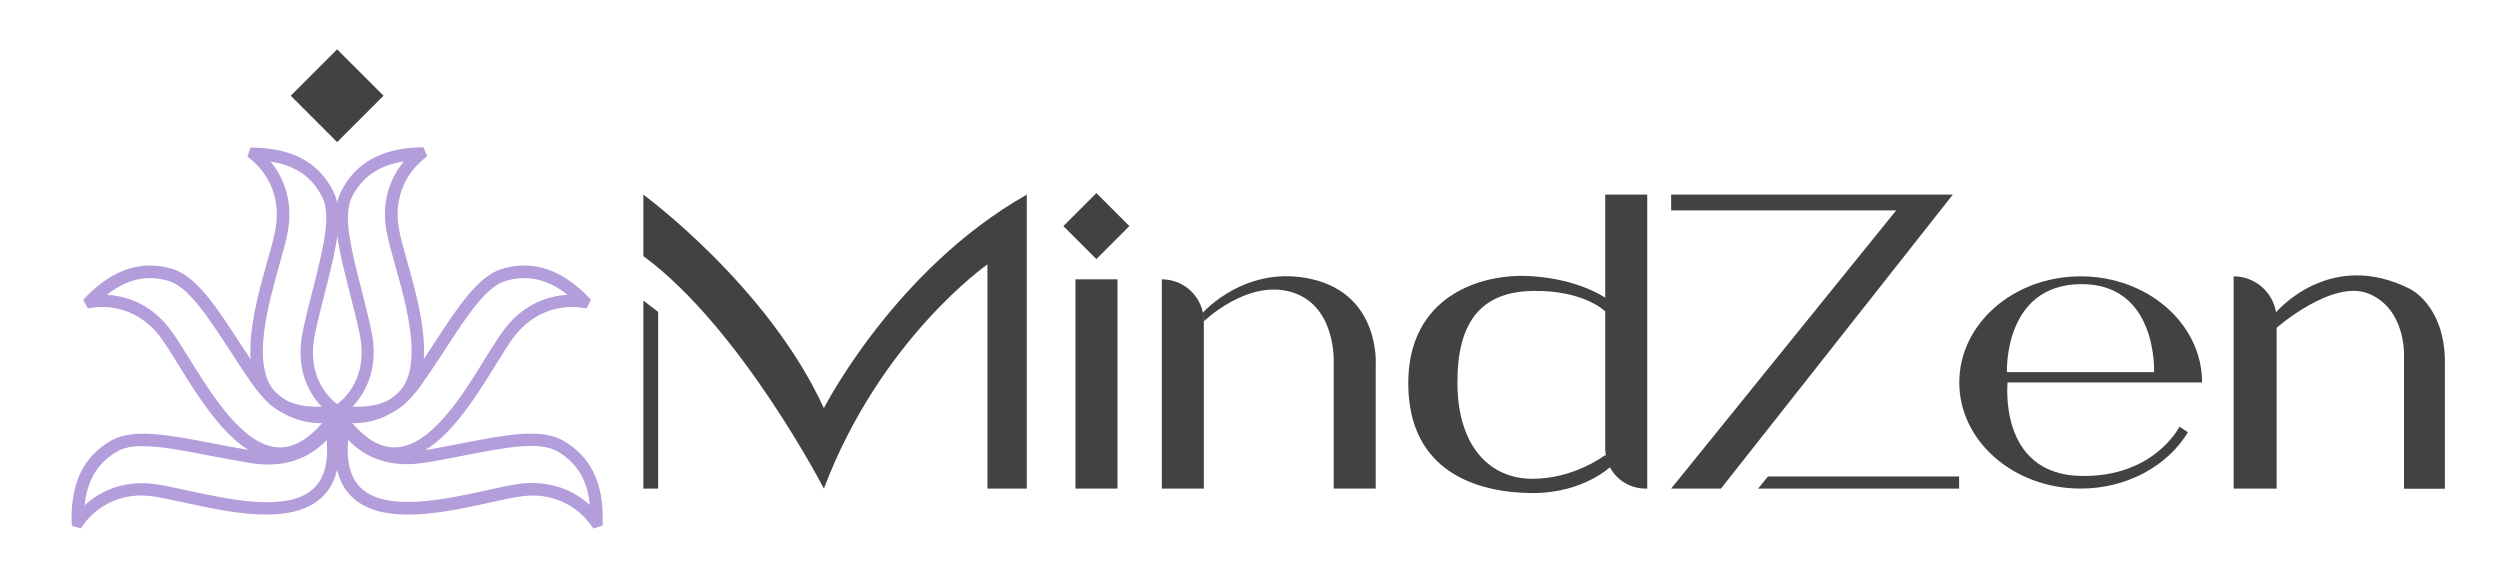
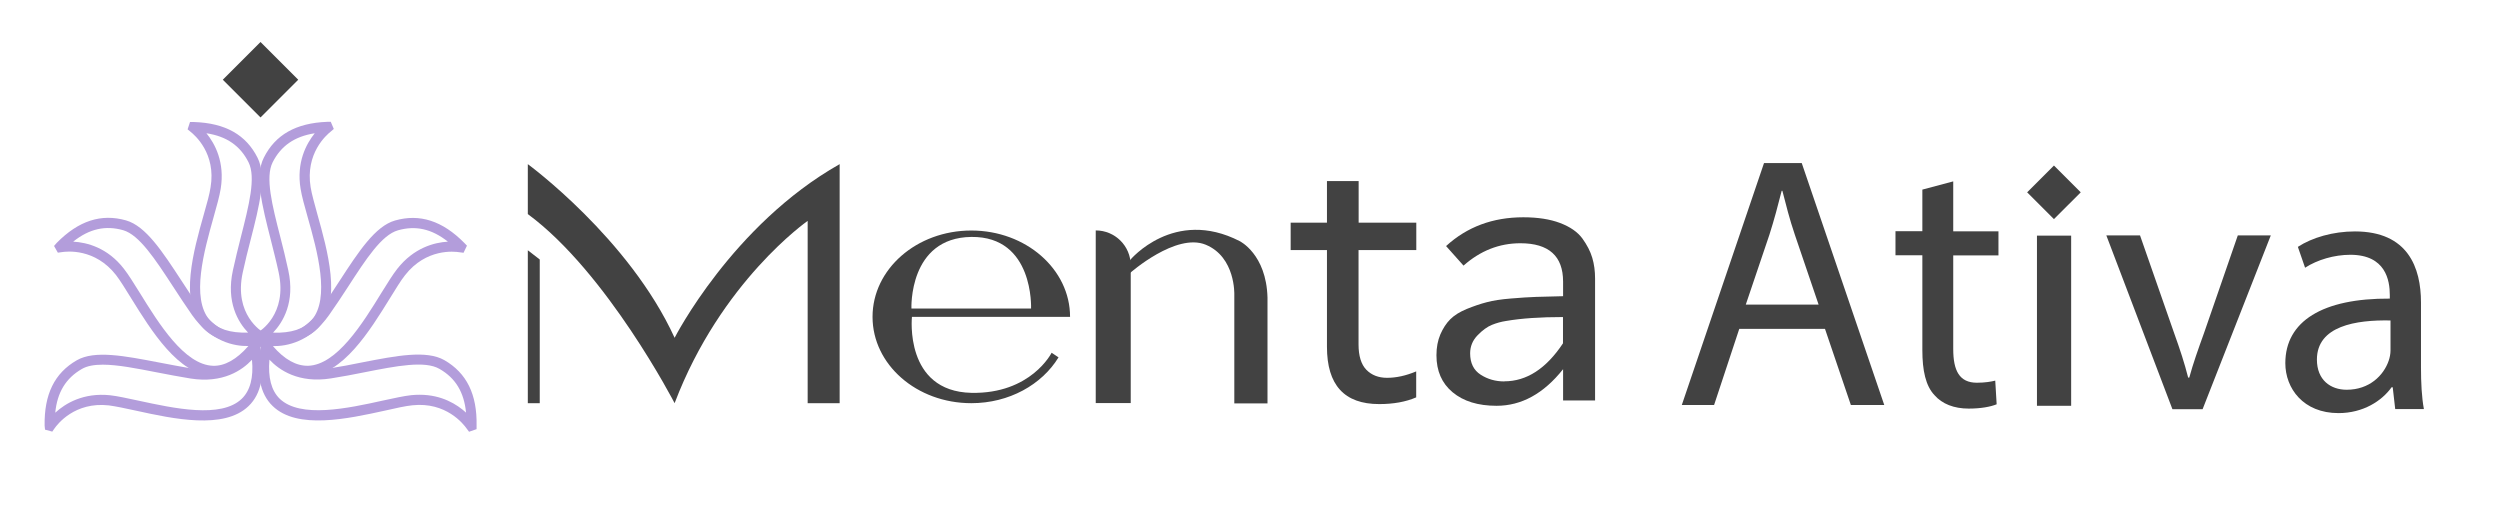
- <svg xmlns="http://www.w3.org/2000/svg" viewBox="0 0 150.54 34.71">
+ <svg xmlns="http://www.w3.org/2000/svg" id="_Слой_1" data-name="Слой 1" viewBox="0 0 249.33 50.95">
  <defs>
    <style>
      .cls-1 {
        fill: #b39ddb;
      }

      .cls-2 {
        fill: #424242;
      }
    </style>
  </defs>
-   <g id="_Слой_15" data-name="Слой 15">
-     <path class="cls-1" d="M21.45,25.24c-.37,0-.77-.03-1.19-.08l-1.11-.14.97-.56c.09-.05,2.2-1.31,1.52-4.44-.18-.83-.39-1.65-.59-2.43-.64-2.52-1.2-4.7-.51-6.06.85-1.7,2.38-2.57,4.69-2.66h.27s.22.53.22.53l-.22.19c-.32.25-1.9,1.62-1.49,4.12.08.51.28,1.2.5,2,.76,2.7,1.8,6.41.14,8.33-.68.79-1.76,1.19-3.2,1.19ZM21.24,24.49c1.32.04,2.28-.27,2.84-.93,1.39-1.62.42-5.1-.3-7.64-.23-.82-.43-1.53-.52-2.08-.33-1.97.42-3.34,1.05-4.12-1.51.24-2.51.94-3.12,2.15-.56,1.11-.04,3.17.57,5.54.2.79.41,1.61.59,2.45.52,2.37-.4,3.86-1.12,4.62Z" />
-     <path class="cls-1" d="M23.75,27.69c-1.28,0-2.53-.84-3.7-2.49l-.65-.91,1.07.34c.1.03,2.45.74,4.29-1.89.49-.7.95-1.4,1.39-2.08,1.42-2.18,2.65-4.06,4.11-4.48,1.83-.52,3.51.02,5.13,1.66l.19.2-.25.53-.29-.04c-.4-.07-2.48-.3-4.04,1.69-.32.4-.69,1.02-1.13,1.72-1.48,2.39-3.5,5.66-6.04,5.74-.03,0-.06,0-.09,0ZM21.21,25.48c.87,1,1.73,1.48,2.61,1.46,2.13-.07,4.04-3.14,5.42-5.39.45-.73.84-1.35,1.18-1.79,1.23-1.57,2.75-1.95,3.75-2.01-1.2-.95-2.39-1.21-3.7-.84-1.2.34-2.35,2.11-3.69,4.17-.44.68-.91,1.39-1.41,2.1-1.4,1.99-3.1,2.32-4.17,2.3Z" />
-     <path class="cls-1" d="M35.74,31.83l-.18-.24c-.23-.33-1.52-1.99-4.02-1.72-.51.05-1.21.21-2.03.39-2.74.6-6.5,1.43-8.32-.34-.95-.91-1.23-2.41-.86-4.45l.2-1.1.5,1c.05.09,1.17,2.27,4.34,1.77.84-.13,1.67-.29,2.46-.45,2.55-.5,4.75-.92,6.08-.16,1.65.95,2.43,2.53,2.38,4.84v.27s-.56.19-.56.19ZM32.09,29.09c1.64,0,2.77.72,3.43,1.32-.15-1.52-.79-2.56-1.97-3.24-1.08-.62-3.16-.22-5.56.25-.8.16-1.63.32-2.48.45-2.4.38-3.83-.62-4.55-1.39-.11,1.32.14,2.29.76,2.89,1.53,1.48,5.06.71,7.64.14.83-.18,1.56-.34,2.11-.4.22-.02.43-.03.63-.03Z" />
-     <path class="cls-1" d="M19.16,25.24c-1.45,0-2.52-.4-3.2-1.19-1.66-1.92-.62-5.63.14-8.33.23-.8.42-1.49.5-2,.42-2.5-1.17-3.87-1.49-4.12l-.21-.17.18-.54h.31c2.31.08,3.84.94,4.69,2.65.68,1.36.13,3.54-.51,6.06-.2.78-.41,1.59-.59,2.43-.68,3.13,1.43,4.39,1.52,4.44l.97.56-1.11.14c-.42.05-.82.08-1.19.08ZM16.29,9.72c.64.78,1.38,2.16,1.06,4.12-.09.55-.29,1.26-.52,2.08-.71,2.54-1.69,6.02-.3,7.64.56.65,1.51.97,2.84.93-.73-.76-1.64-2.25-1.12-4.62.18-.84.39-1.67.59-2.45.6-2.37,1.13-4.42.57-5.54-.61-1.22-1.61-1.92-3.12-2.15Z" />
-     <path class="cls-1" d="M16.86,27.69s-.06,0-.09,0c-2.54-.08-4.56-3.35-6.04-5.74-.44-.71-.82-1.32-1.13-1.73-1.56-1.99-3.64-1.76-4.04-1.69l-.27.04-.28-.5.2-.23c1.62-1.64,3.3-2.18,5.13-1.66,1.47.42,2.69,2.3,4.11,4.48.44.67.9,1.38,1.39,2.08,1.84,2.62,4.19,1.92,4.29,1.89l1.07-.34-.65.91c-1.17,1.65-2.42,2.49-3.7,2.49ZM6.44,17.75c1.01.06,2.53.44,3.75,2.01.34.44.73,1.06,1.18,1.79,1.39,2.24,3.29,5.32,5.42,5.39.85.03,1.74-.46,2.61-1.46-1.04.02-2.77-.31-4.17-2.3-.5-.71-.96-1.42-1.4-2.1-1.34-2.05-2.5-3.82-3.69-4.17-1.31-.37-2.5-.11-3.7.84Z" />
-     <path class="cls-1" d="M4.89,31.82l-.55-.15-.03-.3c-.04-2.31.73-3.89,2.38-4.84,1.32-.76,3.53-.33,6.08.16.79.15,1.62.31,2.46.45,3.17.5,4.3-1.68,4.34-1.77l.5-1,.2,1.1c.38,2.04.09,3.54-.86,4.45-1.82,1.76-5.58.94-8.32.34-.81-.18-1.52-.33-2.03-.39-2.52-.28-3.8,1.39-4.03,1.72l-.16.23ZM8.62,26.86c-.63,0-1.16.09-1.55.32-1.18.68-1.82,1.72-1.97,3.24.74-.68,2.08-1.5,4.06-1.29.55.06,1.27.22,2.11.4,2.58.56,6.11,1.34,7.64-.14.62-.6.88-1.57.76-2.89-.72.77-2.15,1.77-4.55,1.39-.85-.14-1.69-.3-2.48-.45-1.52-.3-2.92-.57-4.01-.57Z" />
+   <g id="_Слой_15" data-name=" Слой 15">
+     <path class="cls-1" d="M27.53,34.19c-.5,0-1.04-.04-1.6-.11l-1.5-.19,1.31-.75c.12-.07,2.96-1.76,2.05-5.98-.24-1.12-.53-2.22-.79-3.27-.86-3.39-1.62-6.33-.69-8.16,1.14-2.29,3.21-3.46,6.32-3.58h.36l.3.71-.3.26c-.43.34-2.56,2.18-2.01,5.55.11.69.38,1.62.67,2.69,1.02,3.64,2.42,8.63.19,11.22-.92,1.06-2.37,1.6-4.31,1.6h0ZM27.25,33.18c1.78.05,3.07-.36,3.83-1.25,1.87-2.18.57-6.87-.4-10.29-.31-1.1-.58-2.06-.7-2.8-.44-2.65.57-4.5,1.41-5.55-2.03.32-3.38,1.27-4.2,2.9-.75,1.5-.05,4.27.77,7.46.27,1.06.55,2.17.79,3.3.7,3.19-.54,5.2-1.51,6.22h.01Z" />
+     <path class="cls-1" d="M30.63,37.49c-1.72,0-3.41-1.13-4.98-3.35l-.88-1.23,1.44.46c.13.04,3.3,1,5.78-2.55.66-.94,1.28-1.89,1.87-2.8,1.91-2.94,3.57-5.47,5.54-6.03,2.46-.7,4.73.03,6.91,2.24l.26.27-.34.71-.39-.05c-.54-.09-3.34-.4-5.44,2.28-.43.54-.93,1.37-1.52,2.32-1.99,3.22-4.71,7.62-8.14,7.73h-.12.01ZM27.21,34.51c1.17,1.35,2.33,1.99,3.52,1.97,2.87-.09,5.44-4.23,7.3-7.26.61-.98,1.13-1.82,1.59-2.41,1.66-2.11,3.7-2.63,5.05-2.71-1.62-1.28-3.22-1.63-4.98-1.13-1.62.46-3.17,2.84-4.97,5.62-.59.92-1.23,1.87-1.9,2.83-1.89,2.68-4.18,3.12-5.62,3.1h.01Z" />
+     <path class="cls-1" d="M46.78,43.06l-.24-.32c-.31-.44-2.05-2.68-5.41-2.32-.69.07-1.63.28-2.73.53-3.69.81-8.76,1.93-11.21-.46-1.28-1.23-1.66-3.25-1.16-5.99l.27-1.48.67,1.35c.07.12,1.58,3.06,5.85,2.38,1.13-.18,2.25-.39,3.31-.61,3.43-.67,6.4-1.24,8.19-.22,2.22,1.28,3.27,3.41,3.21,6.52v.36l-.75.26h.01ZM41.86,39.37c2.21,0,3.73.97,4.62,1.78-.2-2.05-1.06-3.45-2.65-4.36-1.45-.84-4.26-.3-7.49.34-1.08.22-2.2.43-3.34.61-3.23.51-5.16-.84-6.13-1.87-.15,1.78.19,3.08,1.02,3.89,2.06,1.99,6.82.96,10.29.19,1.12-.24,2.1-.46,2.84-.54.3-.03.58-.04.85-.04h-.01Z" />
+     <path class="cls-1" d="M24.45,34.19c-1.95,0-3.39-.54-4.31-1.6-2.24-2.59-.84-7.58.19-11.22.31-1.08.57-2.01.67-2.69.57-3.37-1.58-5.21-2.01-5.55l-.28-.23.24-.73h.42c3.11.11,5.17,1.27,6.32,3.57.92,1.83.18,4.77-.69,8.16-.27,1.05-.55,2.14-.79,3.27-.92,4.22,1.93,5.91,2.05,5.98l1.31.75-1.5.19c-.57.07-1.1.11-1.6.11h-.01ZM20.58,13.28c.86,1.05,1.86,2.91,1.43,5.55-.12.74-.39,1.7-.7,2.8-.96,3.42-2.28,8.11-.4,10.29.75.88,2.03,1.31,3.83,1.25-.98-1.02-2.21-3.03-1.51-6.22.24-1.13.53-2.25.79-3.3.81-3.19,1.52-5.95.77-7.46-.82-1.64-2.17-2.59-4.2-2.9h0Z" />
+     <path class="cls-1" d="M21.35,37.49h-.12c-3.42-.11-6.14-4.51-8.14-7.73-.59-.96-1.1-1.78-1.52-2.33-2.1-2.68-4.9-2.37-5.44-2.28l-.36.05-.38-.67.27-.31c2.18-2.21,4.44-2.94,6.91-2.24,1.98.57,3.62,3.1,5.54,6.03.59.9,1.21,1.86,1.87,2.8,2.48,3.53,5.64,2.59,5.78,2.55l1.44-.46-.88,1.23c-1.58,2.22-3.26,3.35-4.98,3.35h.01ZM7.31,24.1c1.36.08,3.41.59,5.05,2.71.46.59.98,1.43,1.59,2.41,1.87,3.02,4.43,7.17,7.3,7.26,1.14.04,2.34-.62,3.52-1.97-1.4.03-3.73-.42-5.62-3.1-.67-.96-1.29-1.91-1.89-2.83-1.8-2.76-3.37-5.15-4.97-5.62-1.76-.5-3.37-.15-4.98,1.13Z" />
+     <path class="cls-1" d="M5.23,43.05l-.74-.2-.04-.4c-.05-3.11.98-5.24,3.21-6.52,1.78-1.02,4.75-.44,8.19.22,1.06.2,2.18.42,3.31.61,4.27.67,5.79-2.26,5.85-2.38l.67-1.35.27,1.48c.51,2.75.12,4.77-1.16,5.99-2.45,2.37-7.52,1.27-11.21.46-1.09-.24-2.05-.44-2.73-.53-3.39-.38-5.12,1.87-5.43,2.32l-.22.31h.03ZM10.25,36.37c-.85,0-1.56.12-2.09.43-1.59.92-2.45,2.32-2.65,4.36,1-.92,2.8-2.02,5.47-1.74.74.08,1.71.3,2.84.54,3.48.75,8.23,1.8,10.29-.19.84-.81,1.19-2.11,1.02-3.89-.97,1.04-2.9,2.38-6.13,1.87-1.14-.19-2.28-.4-3.34-.61-2.05-.4-3.93-.77-5.4-.77h-.01Z" />
  </g>
-   <g id="_Слой_13" data-name="Слой 13">
-     <polygon class="cls-2" points="38.74 18.1 38.74 29.42 39.63 29.42 39.63 18.78 38.74 18.1" />
-     <path class="cls-2" d="M38.74,15.42v-3.7s7.5,5.49,10.87,12.86c0,0,4.26-8.36,12.22-12.86v17.7h-2.37v-13.5s-6.43,4.48-9.85,13.5c0,0-5.01-9.69-10.87-14Z" />
-     <rect class="cls-2" x="64.76" y="16.82" width="2.53" height="12.6" />
-     <path class="cls-2" d="M96.66,11.72h2.53v17.7h-.11c-1.34,0-2.42-1.08-2.42-2.42v-15.28h0Z" />
-     <rect class="cls-2" x="80.31" y="21.92" width="2.53" height="7.5" />
-     <path class="cls-2" d="M69.96,16.82h0c1.4,0,2.53,1.13,2.53,2.53v10.07h-2.53v-12.6h0Z" />
-     <rect class="cls-2" x="64.62" y="12.21" width="2.81" height="2.81" transform="translate(28.96 -42.7) rotate(45)" />
-     <rect class="cls-2" x="18.33" y="3.79" width="3.95" height="3.95" transform="translate(10.02 -12.67) rotate(45)" />
-     <path class="cls-2" d="M72.49,19.35s2.67-2.6,5.35-1.74,2.47,4.32,2.47,4.32h2.53s.27-4.12-3.76-5.1-6.65,2-6.65,2l.06.53Z" />
-     <path class="cls-2" d="M96.66,18.75s-1.29-1.3-4.41-1.23-4.52,1.93-4.49,5.61,1.89,5.67,4.45,5.7,4.45-1.43,4.45-1.43l.46.58s-1.68,1.75-4.94,1.71-7.35-1.29-7.38-6.56,4.32-6.7,7.42-6.5,4.69,1.46,4.69,1.46l-.24.67Z" />
-     <polygon class="cls-2" points="100.63 11.72 100.63 12.67 114.18 12.67 100.63 29.42 103.63 29.42 117.59 11.72 100.63 11.72" />
-     <polygon class="cls-2" points="105.87 29.42 117.97 29.42 117.97 28.69 106.46 28.69 105.87 29.42" />
-     <path class="cls-2" d="M125.29,28.66c-4.99-.11-4.4-5.63-4.4-5.63h11.71c0-3.53-3.27-6.39-7.31-6.39s-7.31,2.86-7.31,6.39,3.27,6.39,7.31,6.39c2.8,0,5.23-1.37,6.46-3.39l-.51-.34s-1.52,3.06-5.95,2.97ZM125.29,17.11c4.65-.05,4.42,5.3,4.42,5.3h-8.86s-.22-5.25,4.44-5.3Z" />
-     <path class="cls-2" d="M134.5,16.64v12.78h2.59v-10.19c0-1.43-1.16-2.59-2.59-2.59h0Z" />
-     <path class="cls-2" d="M137.05,18.81s3.24-3.89,8.11-1.39c0,0,1.97.96,2.06,4.17v7.84h-2.46v-8.06s.1-2.76-2.11-3.68-5.61,2.09-5.61,2.09v-.96Z" />
+   <g id="_Слой_13" data-name=" Слой 13">
+     <rect class="cls-2" x="23.32" y="5.29" width="5.32" height="5.32" transform="translate(1.99 20.7) rotate(-45)" />
  </g>
+   <g id="_Слой_13-2" data-name=" Слой 13">
+     <polygon class="cls-2" points="52.64 24.96 52.64 40.21 53.83 40.21 53.83 25.88 52.64 24.96" />
+     <path class="cls-2" d="M52.64,21.35v-4.98s10.1,7.39,14.64,17.32c0,0,5.74-11.26,16.46-17.32v23.84h-3.19v-18.18s-8.66,6.03-13.27,18.18c0,0-6.75-13.05-14.64-18.86Z" />
+     <path class="cls-2" d="M96.88,39.18c-6.72-.15-5.93-7.58-5.93-7.58h15.77c0-4.75-4.4-8.61-9.85-8.61s-9.85,3.85-9.85,8.61,4.4,8.61,9.85,8.61c3.77,0,7.04-1.85,8.7-4.57l-.69-.46s-2.05,4.12-8.01,4h0ZM96.88,23.63c6.26-.07,5.95,7.14,5.95,7.14h-11.93s-.3-7.07,5.98-7.14Z" />
+     <path class="cls-2" d="M109.28,22.99v17.21h3.49v-13.73c0-1.93-1.56-3.49-3.49-3.49h0Z" />
+     <path class="cls-2" d="M112.72,25.92s4.36-5.24,10.92-1.87c0,0,2.65,1.29,2.77,5.62v10.56h-3.31v-10.86s.13-3.72-2.84-4.96-7.56,2.82-7.56,2.82v-1.29h.01Z" />
+   </g>
+   <g>
+     <path class="cls-2" d="M173.46,32.8l-2.51,7.59h-3.22l8.2-24.13h3.76l8.23,24.13h-3.33l-2.58-7.59h-8.56ZM181.37,30.37l-2.36-6.94c-.54-1.58-.89-3.01-1.25-4.4h-.07c-.36,1.43-.75,2.9-1.22,4.37l-2.36,6.98h7.27Z" />
+     <path class="cls-2" d="M194.8,18.09v4.98h4.51v2.4h-4.51v9.34c0,2.15.61,3.36,2.36,3.36.82,0,1.43-.11,1.83-.21l.14,2.36c-.61.25-1.58.43-2.79.43-1.47,0-2.65-.47-3.4-1.33-.89-.93-1.22-2.47-1.22-4.51v-9.45h-2.68v-2.4h2.68v-4.15l3.08-.82Z" />
+   </g>
+   <g>
+     <path class="cls-2" d="M213.43,23.48l3.4,9.74c.57,1.58,1.04,3.01,1.4,4.44h.11c.39-1.43.9-2.86,1.47-4.44l3.37-9.74h3.29l-6.8,17.33h-3.01l-6.59-17.33h3.36Z" />
+     <path class="cls-2" d="M238.88,40.8l-.25-2.18h-.11c-.97,1.36-2.83,2.58-5.3,2.58-3.51,0-5.3-2.47-5.3-4.98,0-4.19,3.72-6.48,10.42-6.44v-.36c0-1.43-.39-4.01-3.94-4.01-1.61,0-3.29.5-4.51,1.29l-.72-2.08c1.43-.93,3.51-1.54,5.69-1.54,5.3,0,6.59,3.62,6.59,7.09v6.48c0,1.5.07,2.97.29,4.15h-2.86ZM238.41,31.96c-3.44-.07-7.34.54-7.34,3.9,0,2.04,1.36,3.01,2.97,3.01,2.26,0,3.69-1.43,4.19-2.9.11-.32.18-.68.18-1v-3.01Z" />
+   </g>
+   <path class="cls-2" d="M135.49,24.94v9.4c0,1.16.26,2,.78,2.54.52.53,1.21.8,2.06.8.92,0,1.89-.21,2.91-.64v2.59c-1.04.45-2.27.67-3.69.67-3.48,0-5.21-1.9-5.21-5.71v-9.65h-3.62v-2.73h3.62v-4.15h3.16v4.15h5.75v2.73h-5.75Z" />
+   <path class="cls-2" d="M149.25,40.47c-1.84,0-3.3-.45-4.38-1.35-1.08-.9-1.61-2.13-1.61-3.69,0-.78.13-1.47.39-2.08.26-.6.59-1.11.99-1.51s.95-.74,1.65-1.03c.7-.28,1.36-.51,1.99-.67.63-.17,1.43-.29,2.41-.37s1.82-.14,2.52-.16c.7-.02,1.59-.05,2.68-.07v-1.45c0-2.55-1.42-3.83-4.26-3.83-2.11,0-4,.75-5.67,2.23l-1.74-1.95c2.1-1.92,4.67-2.87,7.7-2.87,1.44,0,2.67.19,3.67.57,1,.38,1.74.89,2.22,1.54.47.65.8,1.29.99,1.93.19.64.28,1.33.28,2.06v12.17h-3.19v-3.12c-1.94,2.44-4.15,3.65-6.63,3.65ZM150.03,38.03c2.22,0,4.17-1.26,5.85-3.79v-2.62c-2.27,0-4.16.13-5.67.39-.47.07-.95.2-1.42.39-.47.19-.95.54-1.44,1.05s-.73,1.11-.73,1.79c0,.97.35,1.68,1.05,2.13s1.48.67,2.36.67Z" />
+   <rect class="cls-2" x="203.15" y="23.5" width="3.41" height="16.97" />
+   <rect class="cls-2" x="202.96" y="17.29" width="3.78" height="3.78" transform="translate(46.43 150.47) rotate(-45)" />
</svg>
